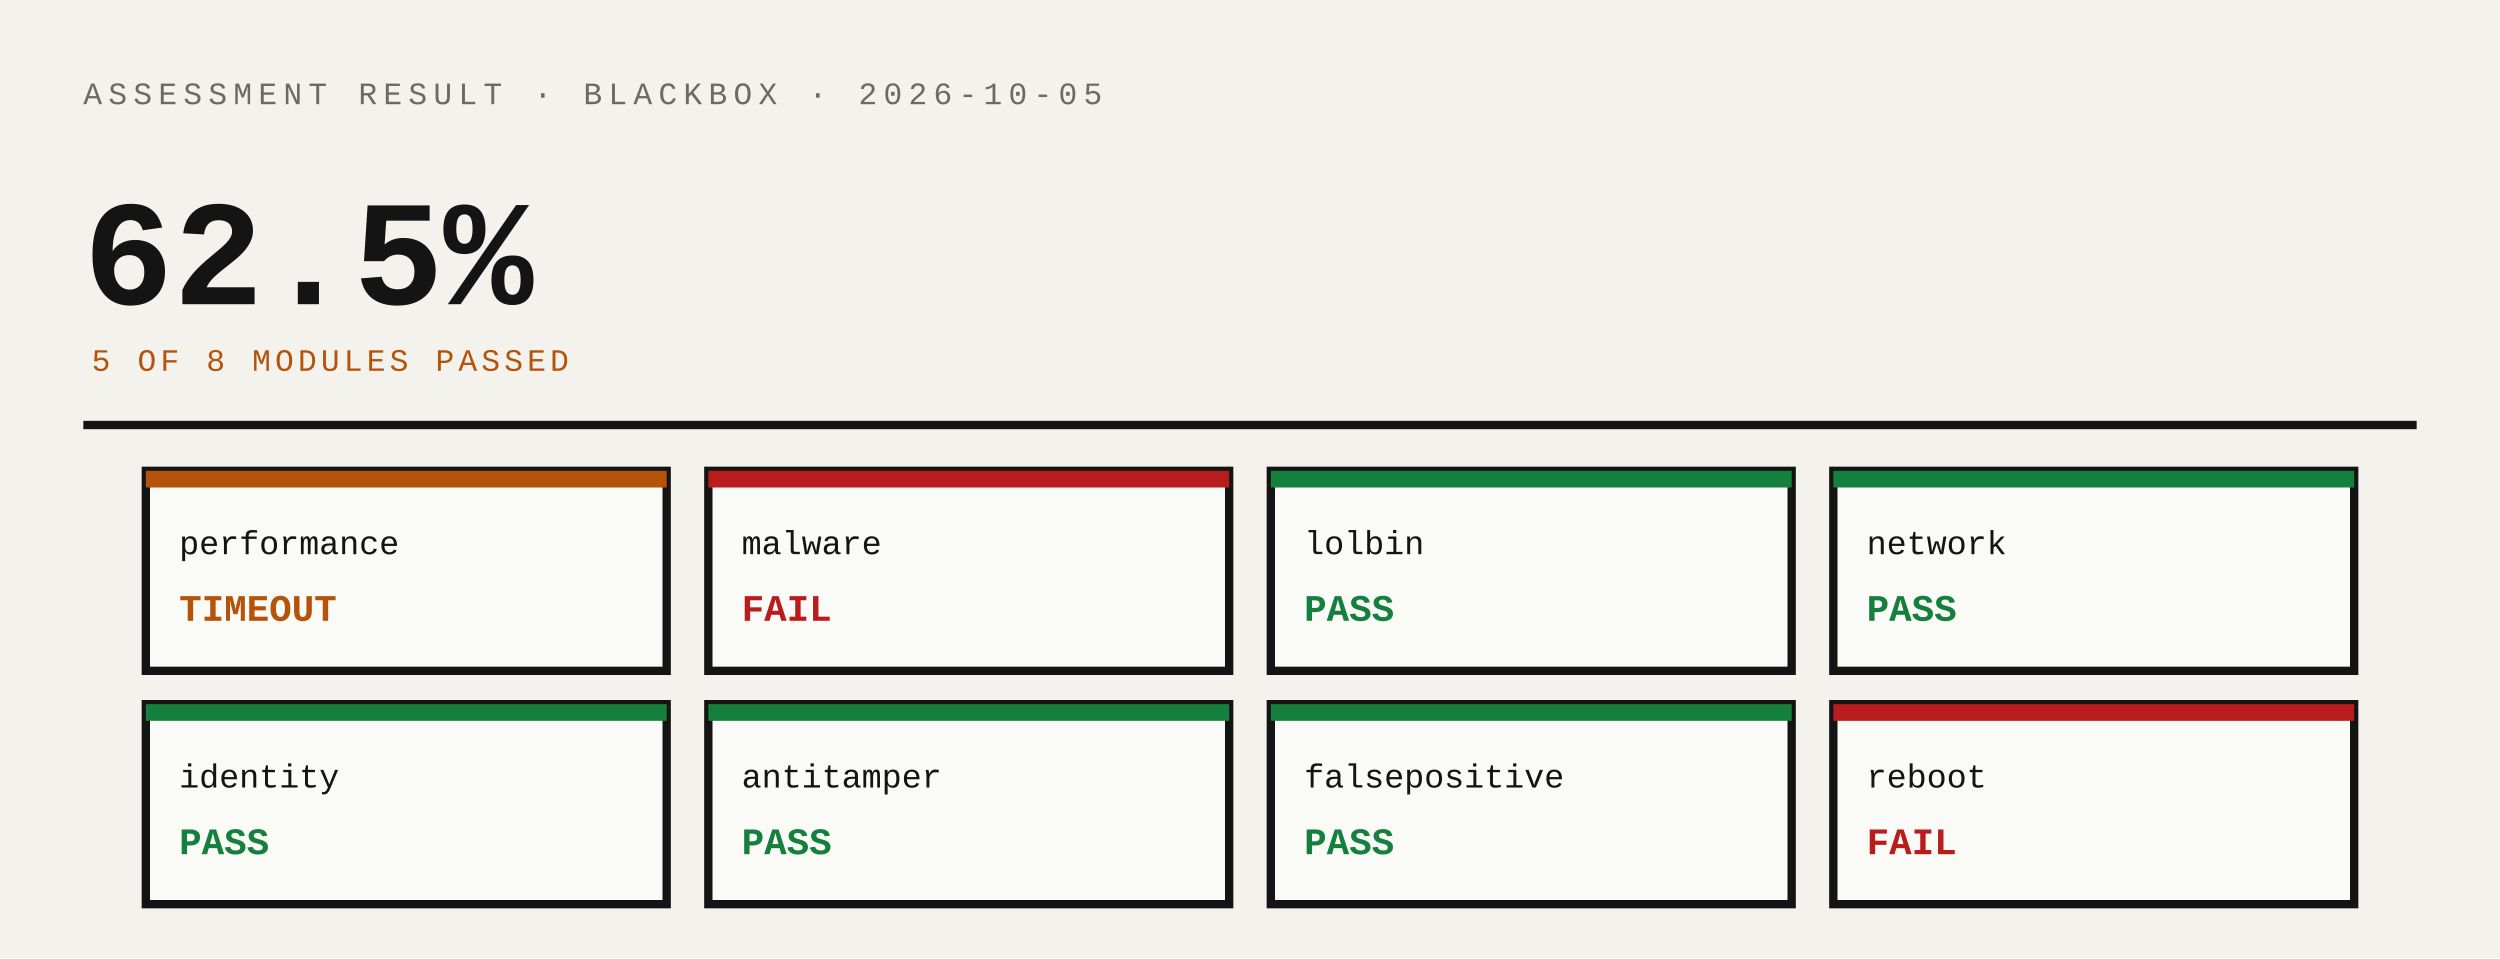
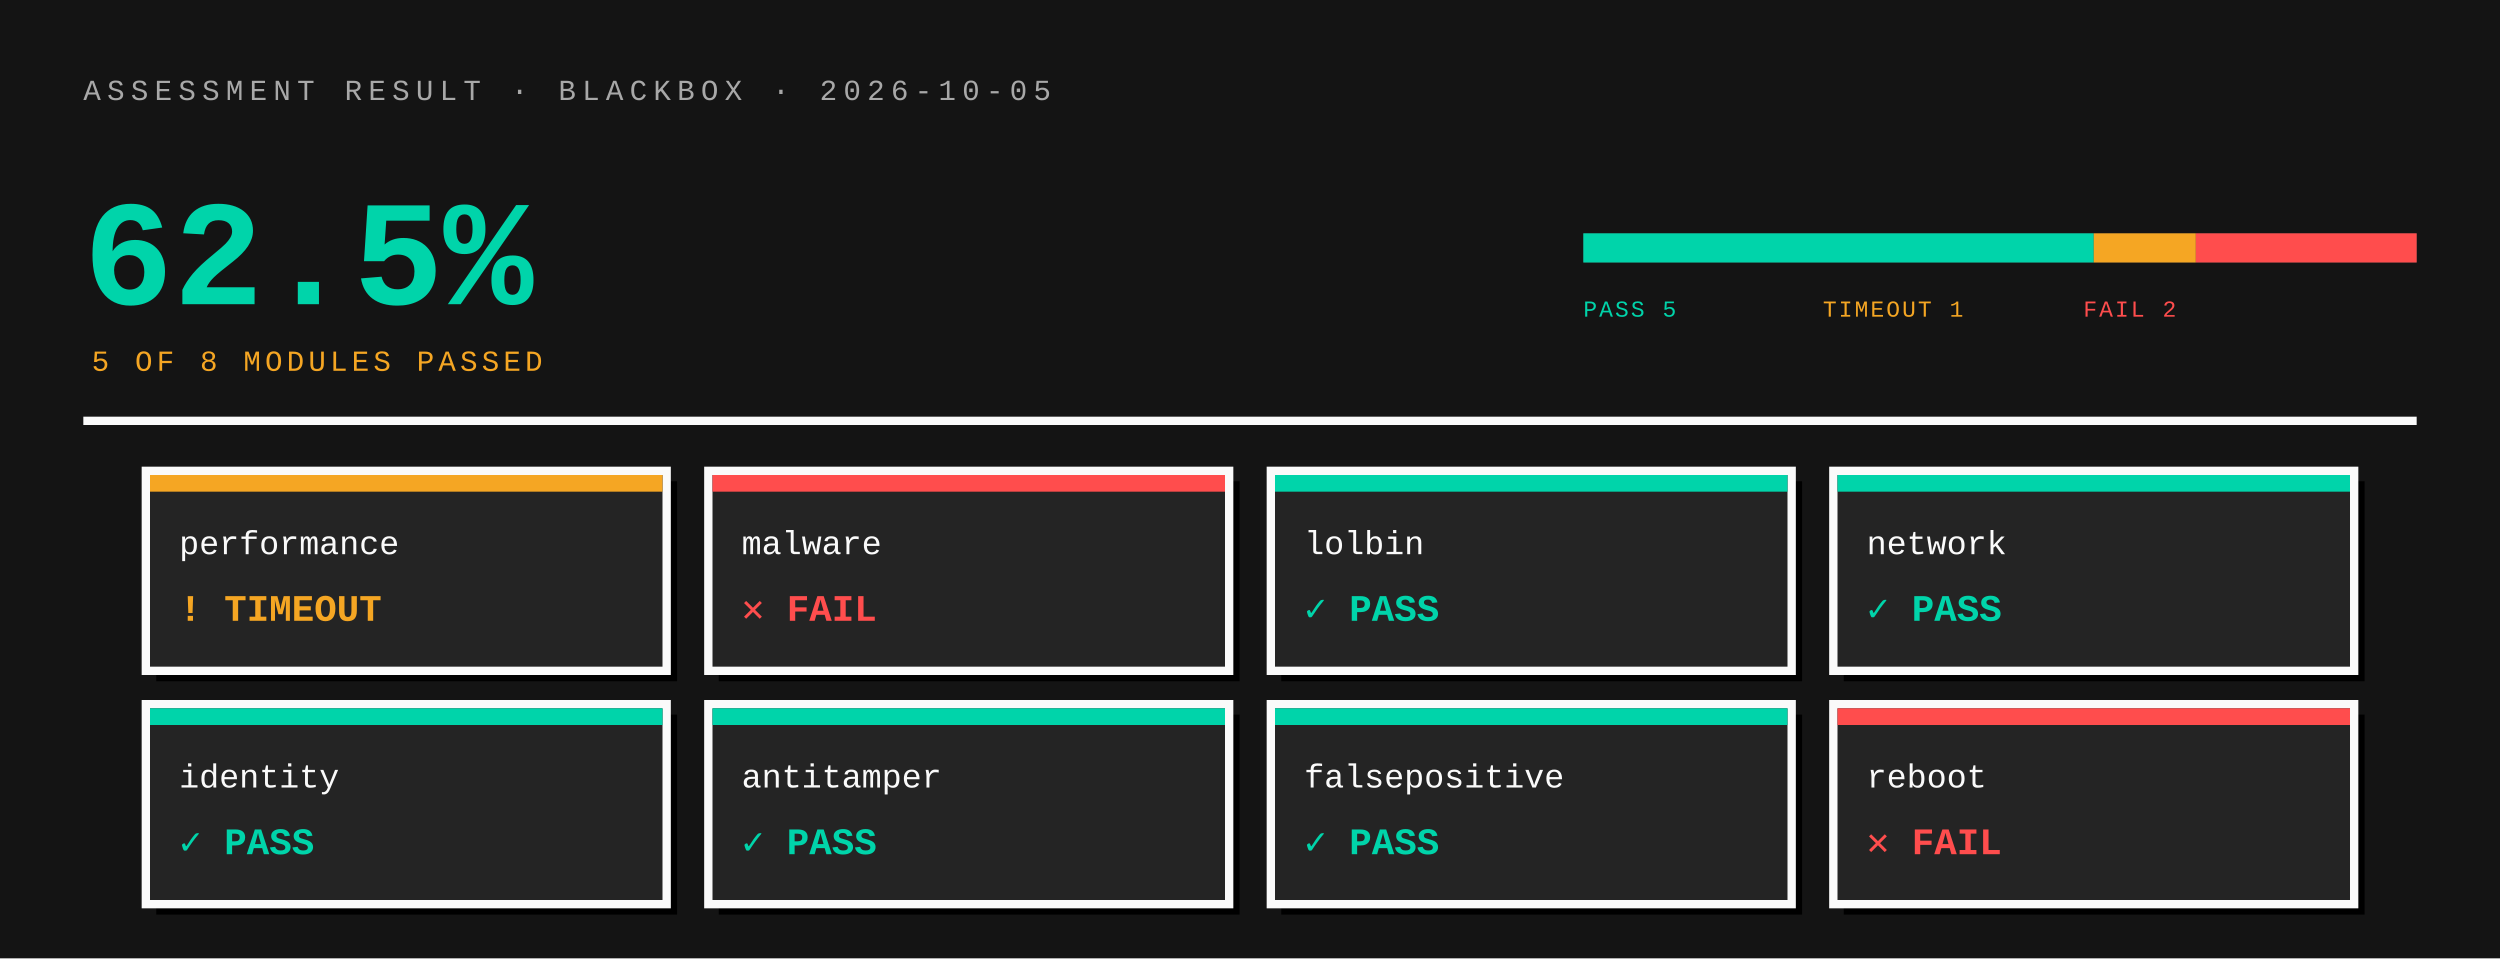
<svg xmlns="http://www.w3.org/2000/svg" viewBox="0 0 1200 460" width="1200" height="460" role="img" aria-labelledby="score-title score-desc">
-   <rect width="1200" height="460" fill="#F4F2EC" />
-   <text x="40" y="50" font-family="Consolas, 'Courier New', monospace" font-size="15" letter-spacing="3" fill="#6B6B66">ASSESSMENT RESULT · BLACKBOX · 2026-10-05</text>
-   <text x="40" y="146" font-family="Consolas, 'Courier New', monospace" font-size="72" font-weight="bold" fill="#141414">62.5%</text>
-   <text x="44" y="178" font-family="Consolas, 'Courier New', monospace" font-size="15" letter-spacing="2" fill="#B45309">5 OF 8 MODULES PASSED</text>
-   <rect x="40" y="202" width="1120" height="4" fill="#141414" />
+   <rect width="1200" height="460" fill="#141414" />
+   <text x="40" y="48" font-family="Consolas, 'Courier New', monospace" font-size="14" letter-spacing="3" fill="#A8A8A8">ASSESSMENT RESULT · BLACKBOX · 2026-10-05</text>
+   <text x="40" y="146" font-family="Consolas, 'Courier New', monospace" font-size="72" font-weight="bold" fill="#00D4AA">62.5%</text>
+   <text x="44" y="178" font-family="Consolas, 'Courier New', monospace" font-size="14" letter-spacing="2" fill="#F5A623">5 OF 8 MODULES PASSED</text>
+   <g>
+     <rect x="760" y="112" width="400" height="14" fill="#3A3A3A" />
+     <rect x="760" y="112" width="245" height="14" fill="#00D4AA" />
+     <rect x="1005" y="112" width="49" height="14" fill="#F5A623" />
+     <rect x="1054" y="112" width="106" height="14" fill="#FF4D4D" />
+     <text x="760" y="152" font-family="Consolas, 'Courier New', monospace" font-size="11" letter-spacing="1" fill="#00D4AA">PASS 5</text>
+     <text x="875" y="152" font-family="Consolas, 'Courier New', monospace" font-size="11" letter-spacing="1" fill="#F5A623">TIMEOUT 1</text>
+     <text x="1000" y="152" font-family="Consolas, 'Courier New', monospace" font-size="11" letter-spacing="1" fill="#FF4D4D">FAIL 2</text>
+   </g>
+   <rect x="40" y="200" width="1120" height="4" fill="#FAFAFA" />
  <g font-family="Consolas, 'Courier New', monospace">
-     <rect x="70" y="226" width="250" height="96" fill="#FAFAF7" stroke="#141414" stroke-width="4" />
-     <rect x="70" y="226" width="250" height="8" fill="#B45309" />
-     <text x="86" y="266" font-size="16" fill="#141414">performance</text>
-     <text x="86" y="298" font-size="18" font-weight="bold" fill="#B45309">TIMEOUT</text>
-     <rect x="340" y="226" width="250" height="96" fill="#FAFAF7" stroke="#141414" stroke-width="4" />
-     <rect x="340" y="226" width="250" height="8" fill="#B91C1C" />
-     <text x="356" y="266" font-size="16" fill="#141414">malware</text>
-     <text x="356" y="298" font-size="18" font-weight="bold" fill="#B91C1C">FAIL</text>
-     <rect x="610" y="226" width="250" height="96" fill="#FAFAF7" stroke="#141414" stroke-width="4" />
-     <rect x="610" y="226" width="250" height="8" fill="#15803D" />
-     <text x="626" y="266" font-size="16" fill="#141414">lolbin</text>
-     <text x="626" y="298" font-size="18" font-weight="bold" fill="#15803D">PASS</text>
-     <rect x="880" y="226" width="250" height="96" fill="#FAFAF7" stroke="#141414" stroke-width="4" />
-     <rect x="880" y="226" width="250" height="8" fill="#15803D" />
-     <text x="896" y="266" font-size="16" fill="#141414">network</text>
-     <text x="896" y="298" font-size="18" font-weight="bold" fill="#15803D">PASS</text>
-     <rect x="70" y="338" width="250" height="96" fill="#FAFAF7" stroke="#141414" stroke-width="4" />
-     <rect x="70" y="338" width="250" height="8" fill="#15803D" />
-     <text x="86" y="378" font-size="16" fill="#141414">identity</text>
-     <text x="86" y="410" font-size="18" font-weight="bold" fill="#15803D">PASS</text>
-     <rect x="340" y="338" width="250" height="96" fill="#FAFAF7" stroke="#141414" stroke-width="4" />
-     <rect x="340" y="338" width="250" height="8" fill="#15803D" />
-     <text x="356" y="378" font-size="16" fill="#141414">antitamper</text>
-     <text x="356" y="410" font-size="18" font-weight="bold" fill="#15803D">PASS</text>
-     <rect x="610" y="338" width="250" height="96" fill="#FAFAF7" stroke="#141414" stroke-width="4" />
-     <rect x="610" y="338" width="250" height="8" fill="#15803D" />
-     <text x="626" y="378" font-size="16" fill="#141414">falsepositive</text>
-     <text x="626" y="410" font-size="18" font-weight="bold" fill="#15803D">PASS</text>
-     <rect x="880" y="338" width="250" height="96" fill="#FAFAF7" stroke="#141414" stroke-width="4" />
-     <rect x="880" y="338" width="250" height="8" fill="#B91C1C" />
-     <text x="896" y="378" font-size="16" fill="#141414">reboot</text>
-     <text x="896" y="410" font-size="18" font-weight="bold" fill="#B91C1C">FAIL</text>
+     <rect x="75" y="231" width="250" height="96" fill="#000000" />
+     <rect x="70" y="226" width="250" height="96" fill="#242424" stroke="#FAFAFA" stroke-width="4" />
+     <rect x="72" y="228" width="246" height="8" fill="#F5A623" />
+     <text x="86" y="266" font-size="16" fill="#FAFAFA">performance</text>
+     <text x="86" y="298" font-size="18" font-weight="bold" fill="#F5A623">! TIMEOUT</text>
+     <rect x="345" y="231" width="250" height="96" fill="#000000" />
+     <rect x="340" y="226" width="250" height="96" fill="#242424" stroke="#FAFAFA" stroke-width="4" />
+     <rect x="342" y="228" width="246" height="8" fill="#FF4D4D" />
+     <text x="356" y="266" font-size="16" fill="#FAFAFA">malware</text>
+     <text x="356" y="298" font-size="18" font-weight="bold" fill="#FF4D4D">✕ FAIL</text>
+     <rect x="615" y="231" width="250" height="96" fill="#000000" />
+     <rect x="610" y="226" width="250" height="96" fill="#242424" stroke="#FAFAFA" stroke-width="4" />
+     <rect x="612" y="228" width="246" height="8" fill="#00D4AA" />
+     <text x="626" y="266" font-size="16" fill="#FAFAFA">lolbin</text>
+     <text x="626" y="298" font-size="18" font-weight="bold" fill="#00D4AA">✓ PASS</text>
+     <rect x="885" y="231" width="250" height="96" fill="#000000" />
+     <rect x="880" y="226" width="250" height="96" fill="#242424" stroke="#FAFAFA" stroke-width="4" />
+     <rect x="882" y="228" width="246" height="8" fill="#00D4AA" />
+     <text x="896" y="266" font-size="16" fill="#FAFAFA">network</text>
+     <text x="896" y="298" font-size="18" font-weight="bold" fill="#00D4AA">✓ PASS</text>
+     <rect x="75" y="343" width="250" height="96" fill="#000000" />
+     <rect x="70" y="338" width="250" height="96" fill="#242424" stroke="#FAFAFA" stroke-width="4" />
+     <rect x="72" y="340" width="246" height="8" fill="#00D4AA" />
+     <text x="86" y="378" font-size="16" fill="#FAFAFA">identity</text>
+     <text x="86" y="410" font-size="18" font-weight="bold" fill="#00D4AA">✓ PASS</text>
+     <rect x="345" y="343" width="250" height="96" fill="#000000" />
+     <rect x="340" y="338" width="250" height="96" fill="#242424" stroke="#FAFAFA" stroke-width="4" />
+     <rect x="342" y="340" width="246" height="8" fill="#00D4AA" />
+     <text x="356" y="378" font-size="16" fill="#FAFAFA">antitamper</text>
+     <text x="356" y="410" font-size="18" font-weight="bold" fill="#00D4AA">✓ PASS</text>
+     <rect x="615" y="343" width="250" height="96" fill="#000000" />
+     <rect x="610" y="338" width="250" height="96" fill="#242424" stroke="#FAFAFA" stroke-width="4" />
+     <rect x="612" y="340" width="246" height="8" fill="#00D4AA" />
+     <text x="626" y="378" font-size="16" fill="#FAFAFA">falsepositive</text>
+     <text x="626" y="410" font-size="18" font-weight="bold" fill="#00D4AA">✓ PASS</text>
+     <rect x="885" y="343" width="250" height="96" fill="#000000" />
+     <rect x="880" y="338" width="250" height="96" fill="#242424" stroke="#FAFAFA" stroke-width="4" />
+     <rect x="882" y="340" width="246" height="8" fill="#FF4D4D" />
+     <text x="896" y="378" font-size="16" fill="#FAFAFA">reboot</text>
+     <text x="896" y="410" font-size="18" font-weight="bold" fill="#FF4D4D">✕ FAIL</text>
  </g>
</svg>
